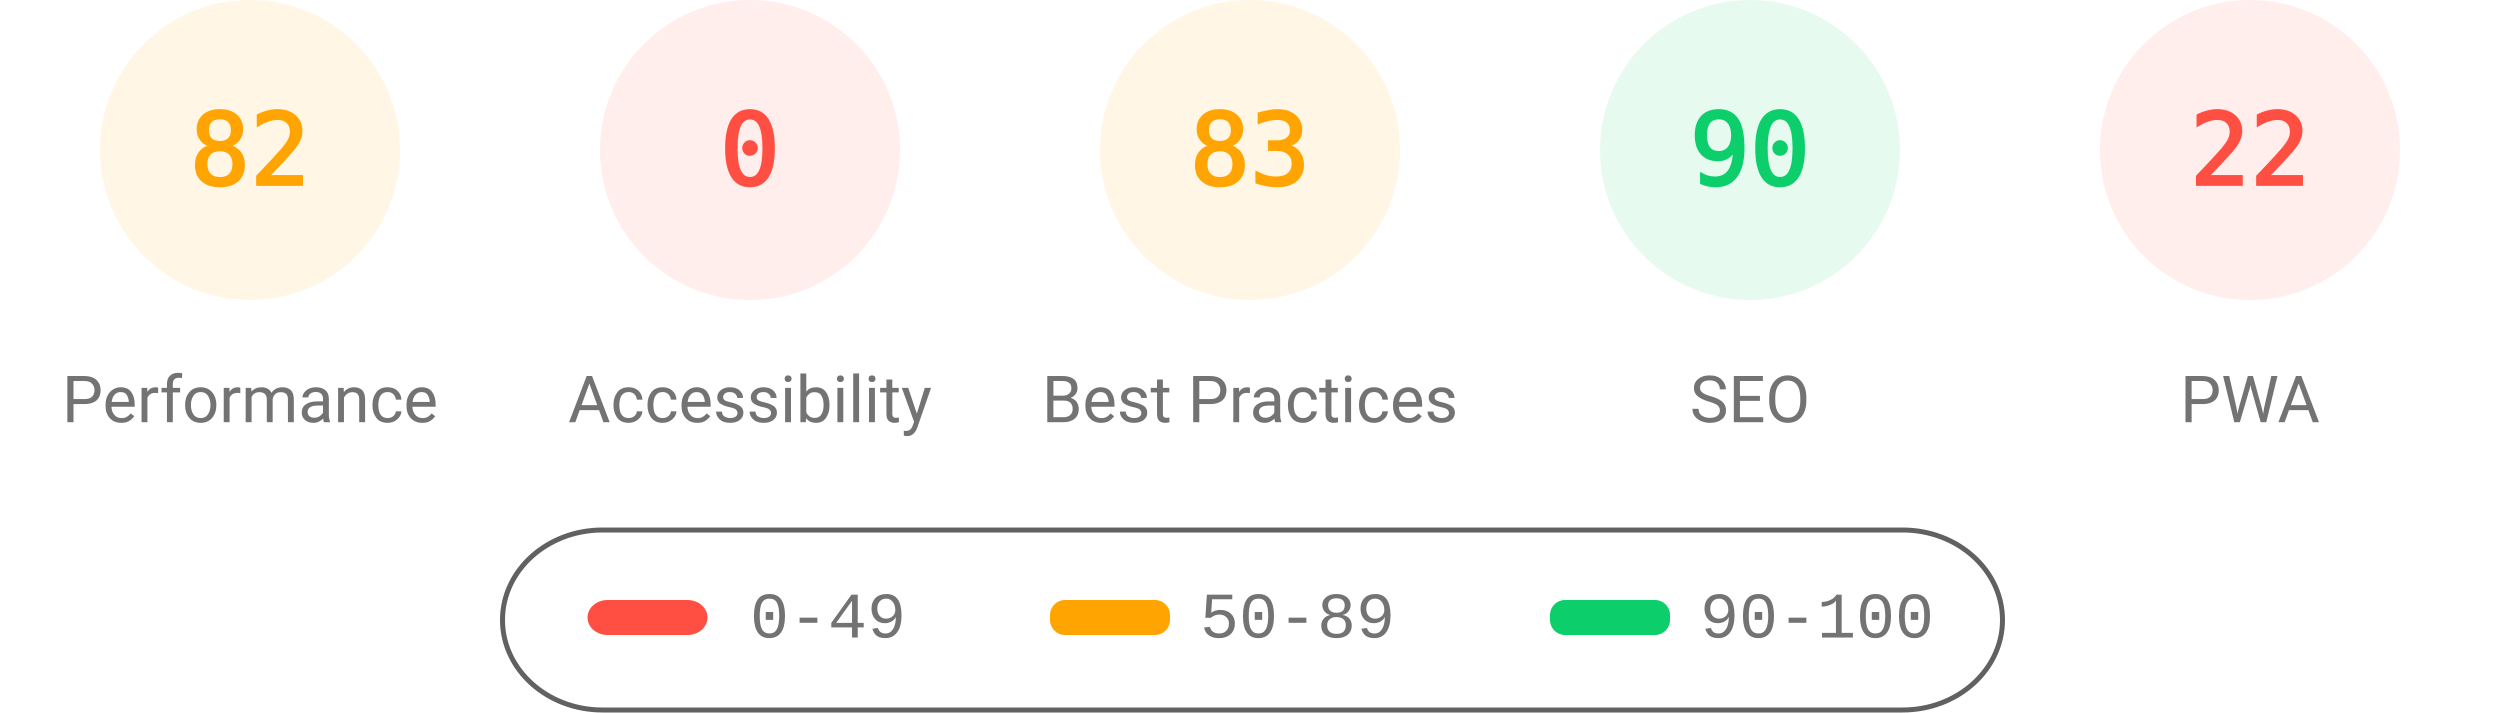
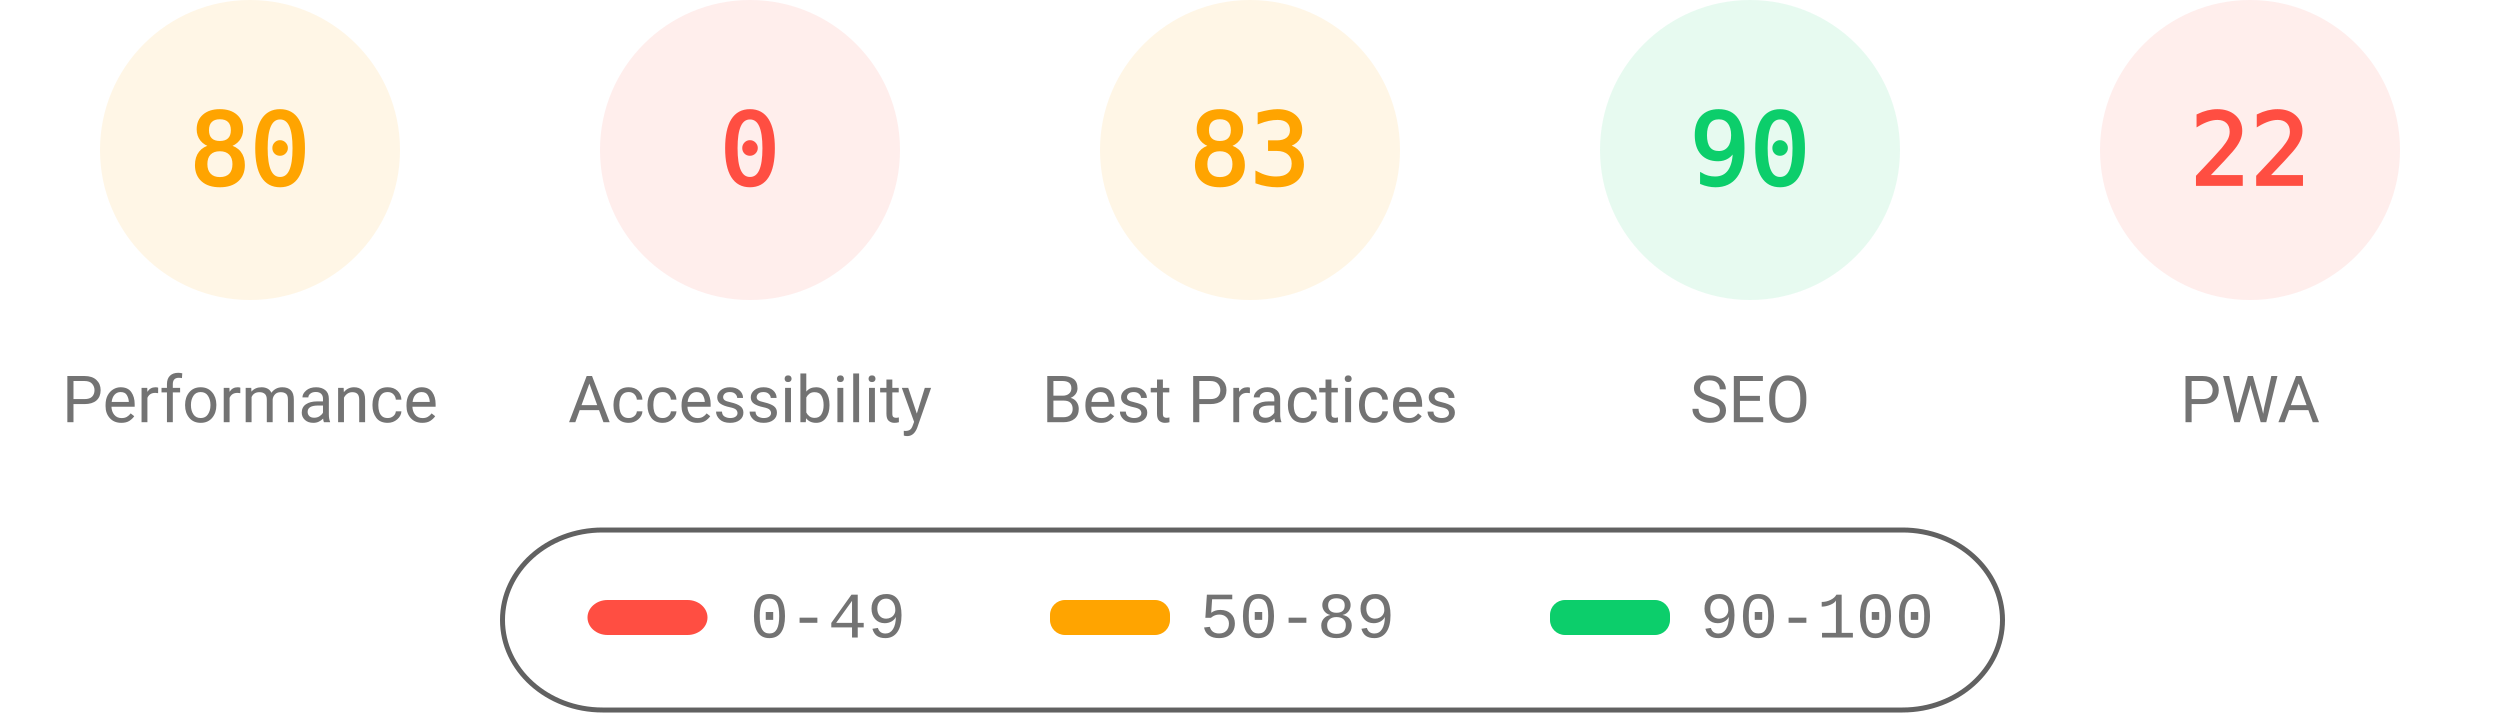
<svg xmlns="http://www.w3.org/2000/svg" fill="none" width="1000" height="285">
  <style>.gauge-base{opacity:.1}.gauge-arc{fill:none;animation-delay:250ms;stroke-linecap:round;transform:rotate(-90deg);transform-origin:100px 60px;animation:load-gauge 1s ease forwards}.guage-text{font-size:40px;font-family:monospace;text-align:center}.guage-red{color:#ff4e42;fill:#ff4e42;stroke:#ff4e42}.guage-orange{color:#ffa400;fill:#ffa400;stroke:#ffa400}.guage-green{color:#0cce6b;fill:#0cce6b;stroke:#0cce6b}.guage-undefined{color:#5c5c5c;fill:#5c5c5c;stroke:#5c5c5c}.guage-title{color:#737373;fill:#737373;stroke:none;font-size:26px;line-height:26px;font-family:Roboto,Halvetica,Arial,sans-serif}@keyframes load-gauge{from{stroke-dasharray:0 352.858}}</style>
  <svg class="guage-div guage-perf guage-orange" viewBox="0 0 200 200" width="200" height="200">
    <circle class="gauge-base" r="56" cx="100" cy="60" stroke-width="8" />
-     <circle class="gauge-arc guage-arc-1" r="56" cx="100" cy="60" stroke-width="8" style="stroke-dasharray:288.524,351.858" />
-     <text class="guage-text" x="100" y="60" alignment-baseline="central" dominant-baseline="central" text-anchor="middle">82</text>
+     <circle class="gauge-arc guage-arc-1" r="56" cx="100" cy="60" stroke-width="8" style="stroke-dasharray:281.486,351.858" />
+     <text class="guage-text" x="100" y="60" alignment-baseline="central" dominant-baseline="central" text-anchor="middle">80</text>
    <text class="guage-title" x="100" y="160" alignment-baseline="central" dominant-baseline="central" text-anchor="middle">Performance</text>
  </svg>
  <svg class="guage-div guage-acc guage-red" viewBox="0 0 200 200" width="200" height="200" x="200">
    <circle class="gauge-base" r="56" cx="100" cy="60" stroke-width="8" />
    <circle class="gauge-arc guage-arc-2" r="56" cx="100" cy="60" stroke-width="8" style="stroke-dasharray:0,351.858" />
    <text class="guage-text" x="100" y="60" alignment-baseline="central" dominant-baseline="central" text-anchor="middle">0</text>
    <text class="guage-title" x="100" y="160" alignment-baseline="central" dominant-baseline="central" text-anchor="middle">Accessibility</text>
  </svg>
  <svg class="guage-div guage-best guage-orange" viewBox="0 0 200 200" width="200" height="200" x="400">
    <circle class="gauge-base" r="56" cx="100" cy="60" stroke-width="8" />
    <circle class="gauge-arc guage-arc-3" r="56" cx="100" cy="60" stroke-width="8" style="stroke-dasharray:292.042,351.858" />
    <text class="guage-text" x="100" y="60" alignment-baseline="central" dominant-baseline="central" text-anchor="middle">83</text>
    <text class="guage-title" x="100" y="160" alignment-baseline="central" dominant-baseline="central" text-anchor="middle">Best Practices</text>
  </svg>
  <svg class="guage-div guage-seo guage-green" viewBox="0 0 200 200" width="200" height="200" x="600">
    <circle class="gauge-base" r="56" cx="100" cy="60" stroke-width="8" />
    <circle class="gauge-arc guage-arc-4" r="56" cx="100" cy="60" stroke-width="8" style="stroke-dasharray:316.672,351.858" />
    <text class="guage-text" x="100" y="60" alignment-baseline="central" dominant-baseline="central" text-anchor="middle">90</text>
    <text class="guage-title" x="100" y="160" alignment-baseline="central" dominant-baseline="central" text-anchor="middle">SEO</text>
  </svg>
  <svg class="guage-div guage-pwa guage-red" viewBox="0 0 200 200" width="200" height="200" x="800">
    <circle class="gauge-base" r="56" cx="100" cy="60" stroke-width="8" />
    <circle class="gauge-arc guage-arc-4" r="56" cx="100" cy="60" stroke-width="8" style="stroke-dasharray:77.409,351.858" />
    <text class="guage-text" x="100" y="60" alignment-baseline="central" dominant-baseline="central" text-anchor="middle">22</text>
    <text class="guage-title" x="100" y="160" alignment-baseline="central" dominant-baseline="central" text-anchor="middle">PWA</text>
  </svg>
  <svg width="604" height="76" x="200" y="210">
    <path fill="none" id="canvas_background" d="M-1-1h604v80H-1z" />
    <rect fill-opacity="0" stroke="#616161" stroke-width="2" rx="40" id="svg_2" height="72" width="600" y="2" x="1" fill="#000" />
    <rect stroke="#000" rx="8" id="svg_3" height="14" width="48" y="30" x="35" stroke-opacity="null" stroke-width="0" fill="#ff4e42" />
    <rect stroke="#000" rx="6" id="svg_4" height="14" width="48" y="30" x="220" stroke-opacity="null" stroke-width="0" fill="#ffa400" />
    <rect stroke="#000" rx="6" id="svg_5" height="14" width="48" y="30" x="420" stroke-opacity="null" stroke-width="0" fill="#0cce6b" />
    <text xml:space="preserve" text-anchor="start" font-family="'Courier New', Courier, monospace" font-size="26" id="svg_6" y="45" x="100" stroke-opacity="null" stroke-width="0" stroke="#000" fill="#737373">0-49</text>
    <text xml:space="preserve" text-anchor="start" font-family="'Courier New', Courier, monospace" font-size="26" id="svg_7" y="45" x="280" stroke-opacity="null" stroke-width="0" stroke="#000" fill="#737373">50-89</text>
    <text xml:space="preserve" text-anchor="start" font-family="'Courier New', Courier, monospace" font-size="26" id="svg_8" y="45" x="480" stroke-opacity="null" stroke-width="0" stroke="#000" fill="#737373">90-100</text>
  </svg>
</svg>
